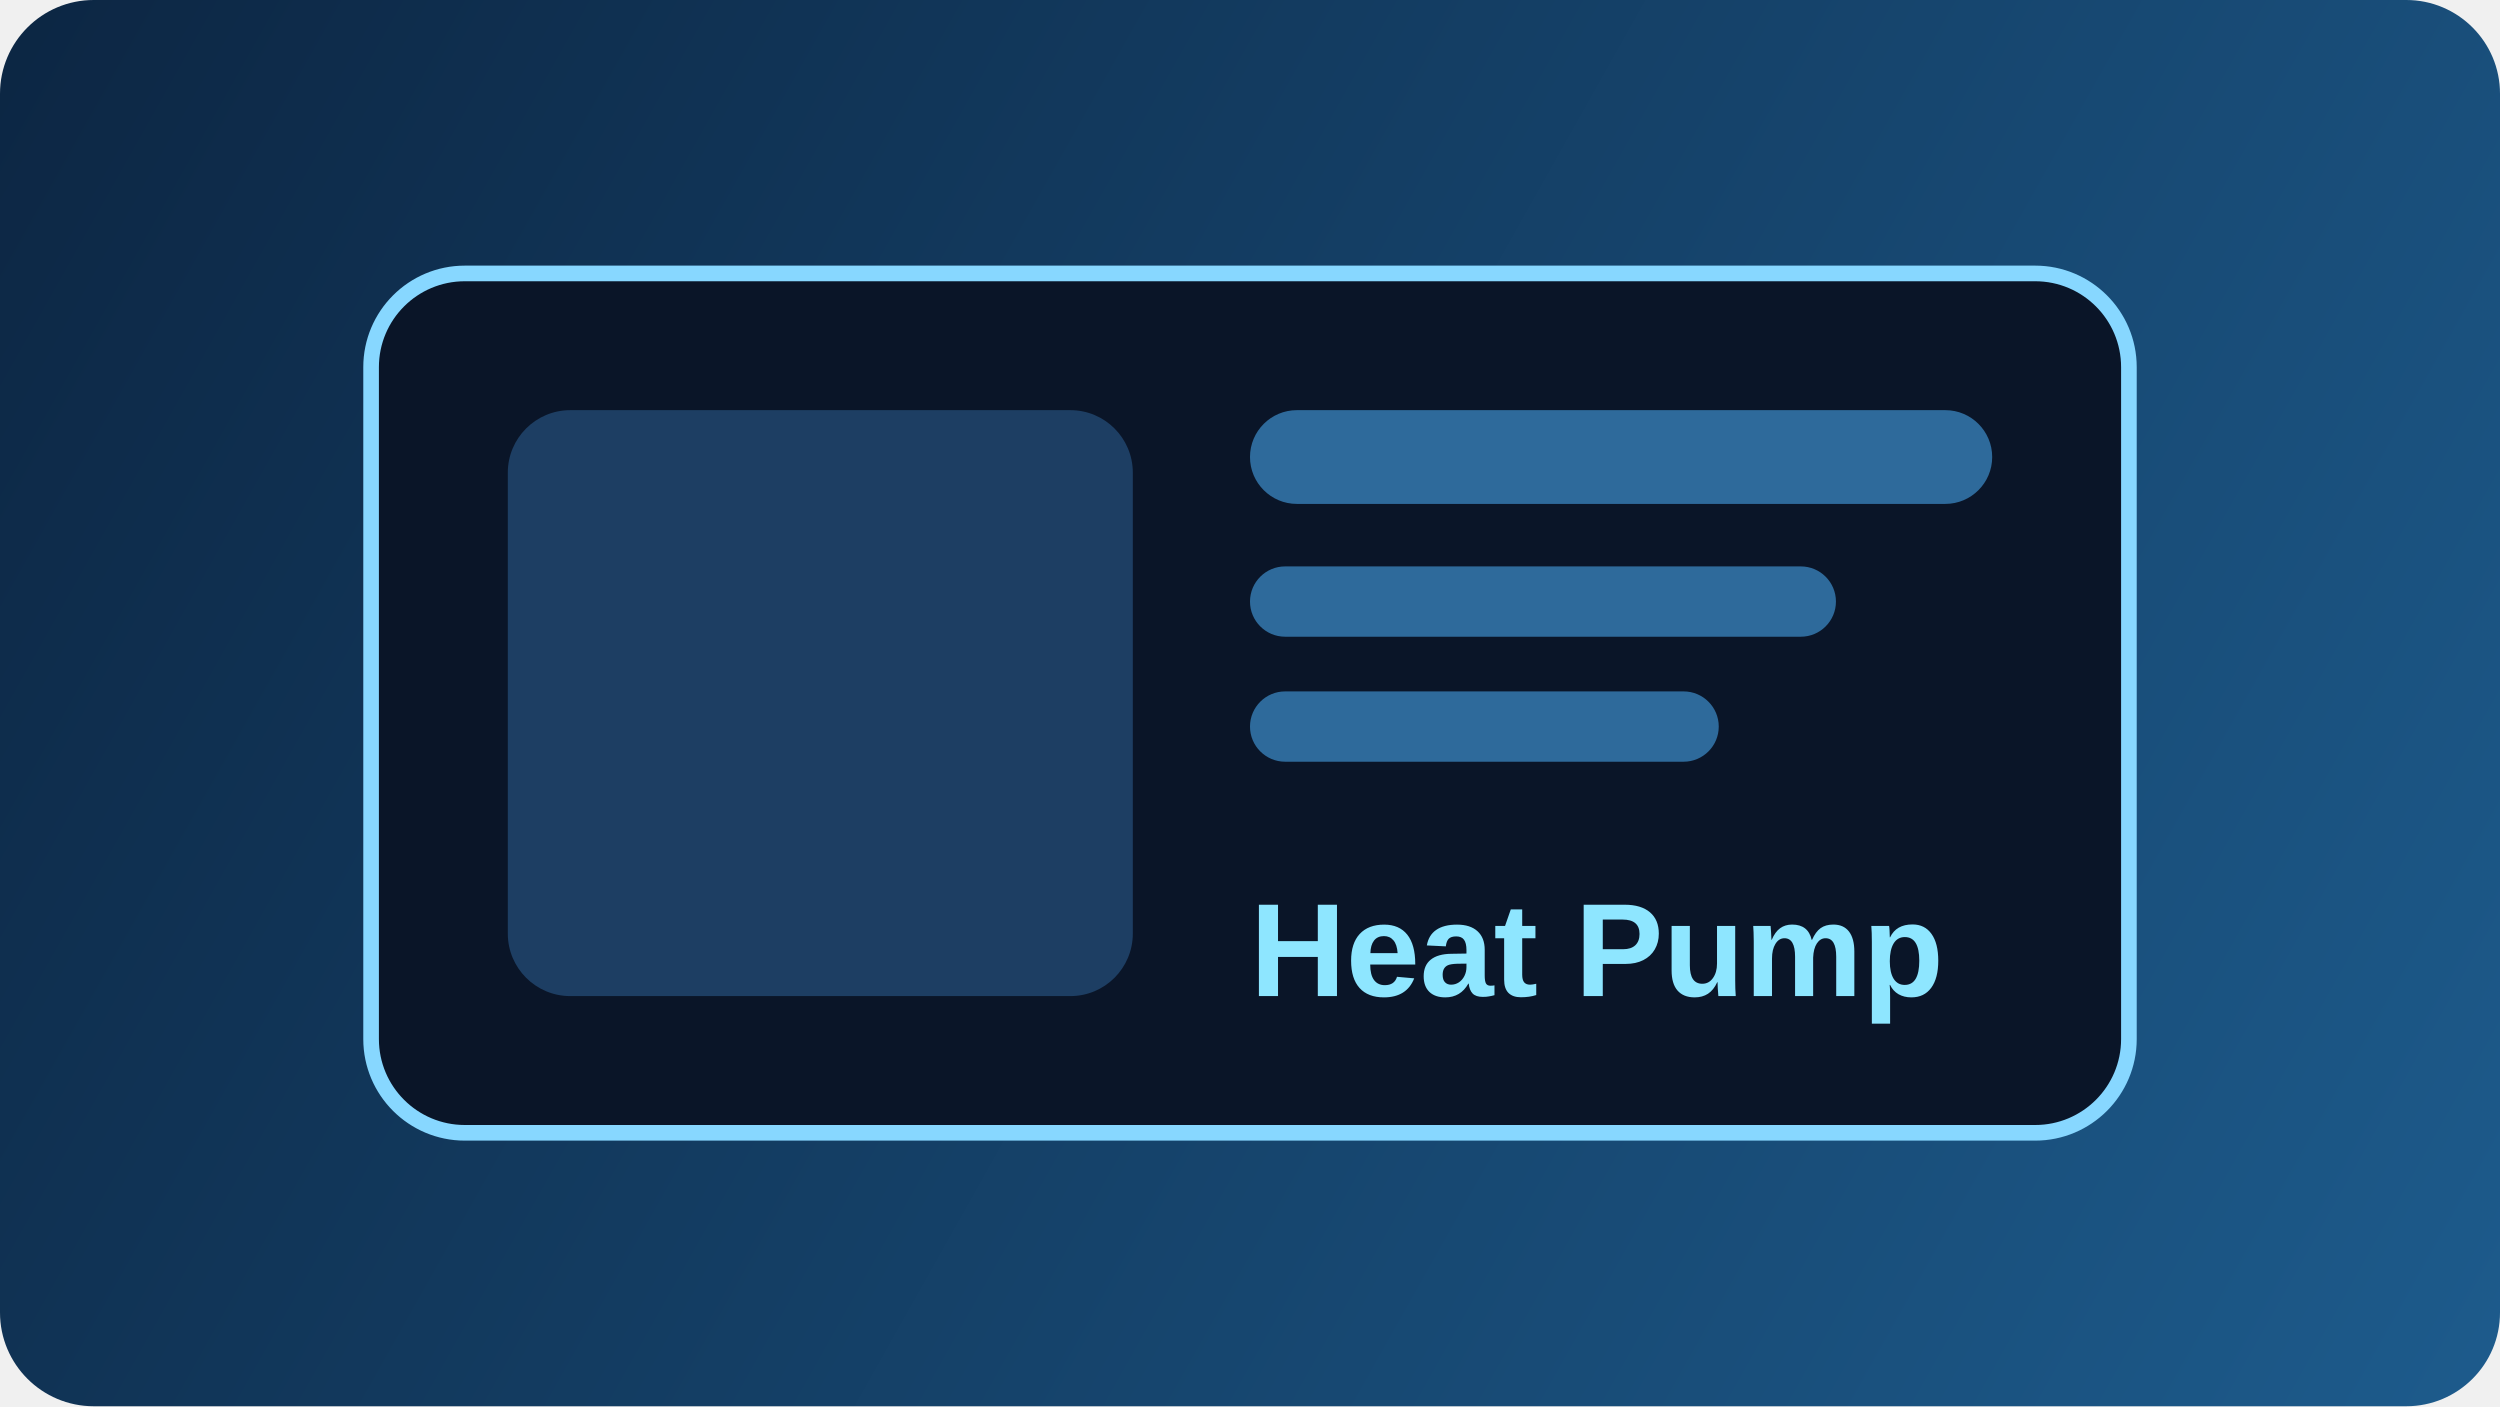
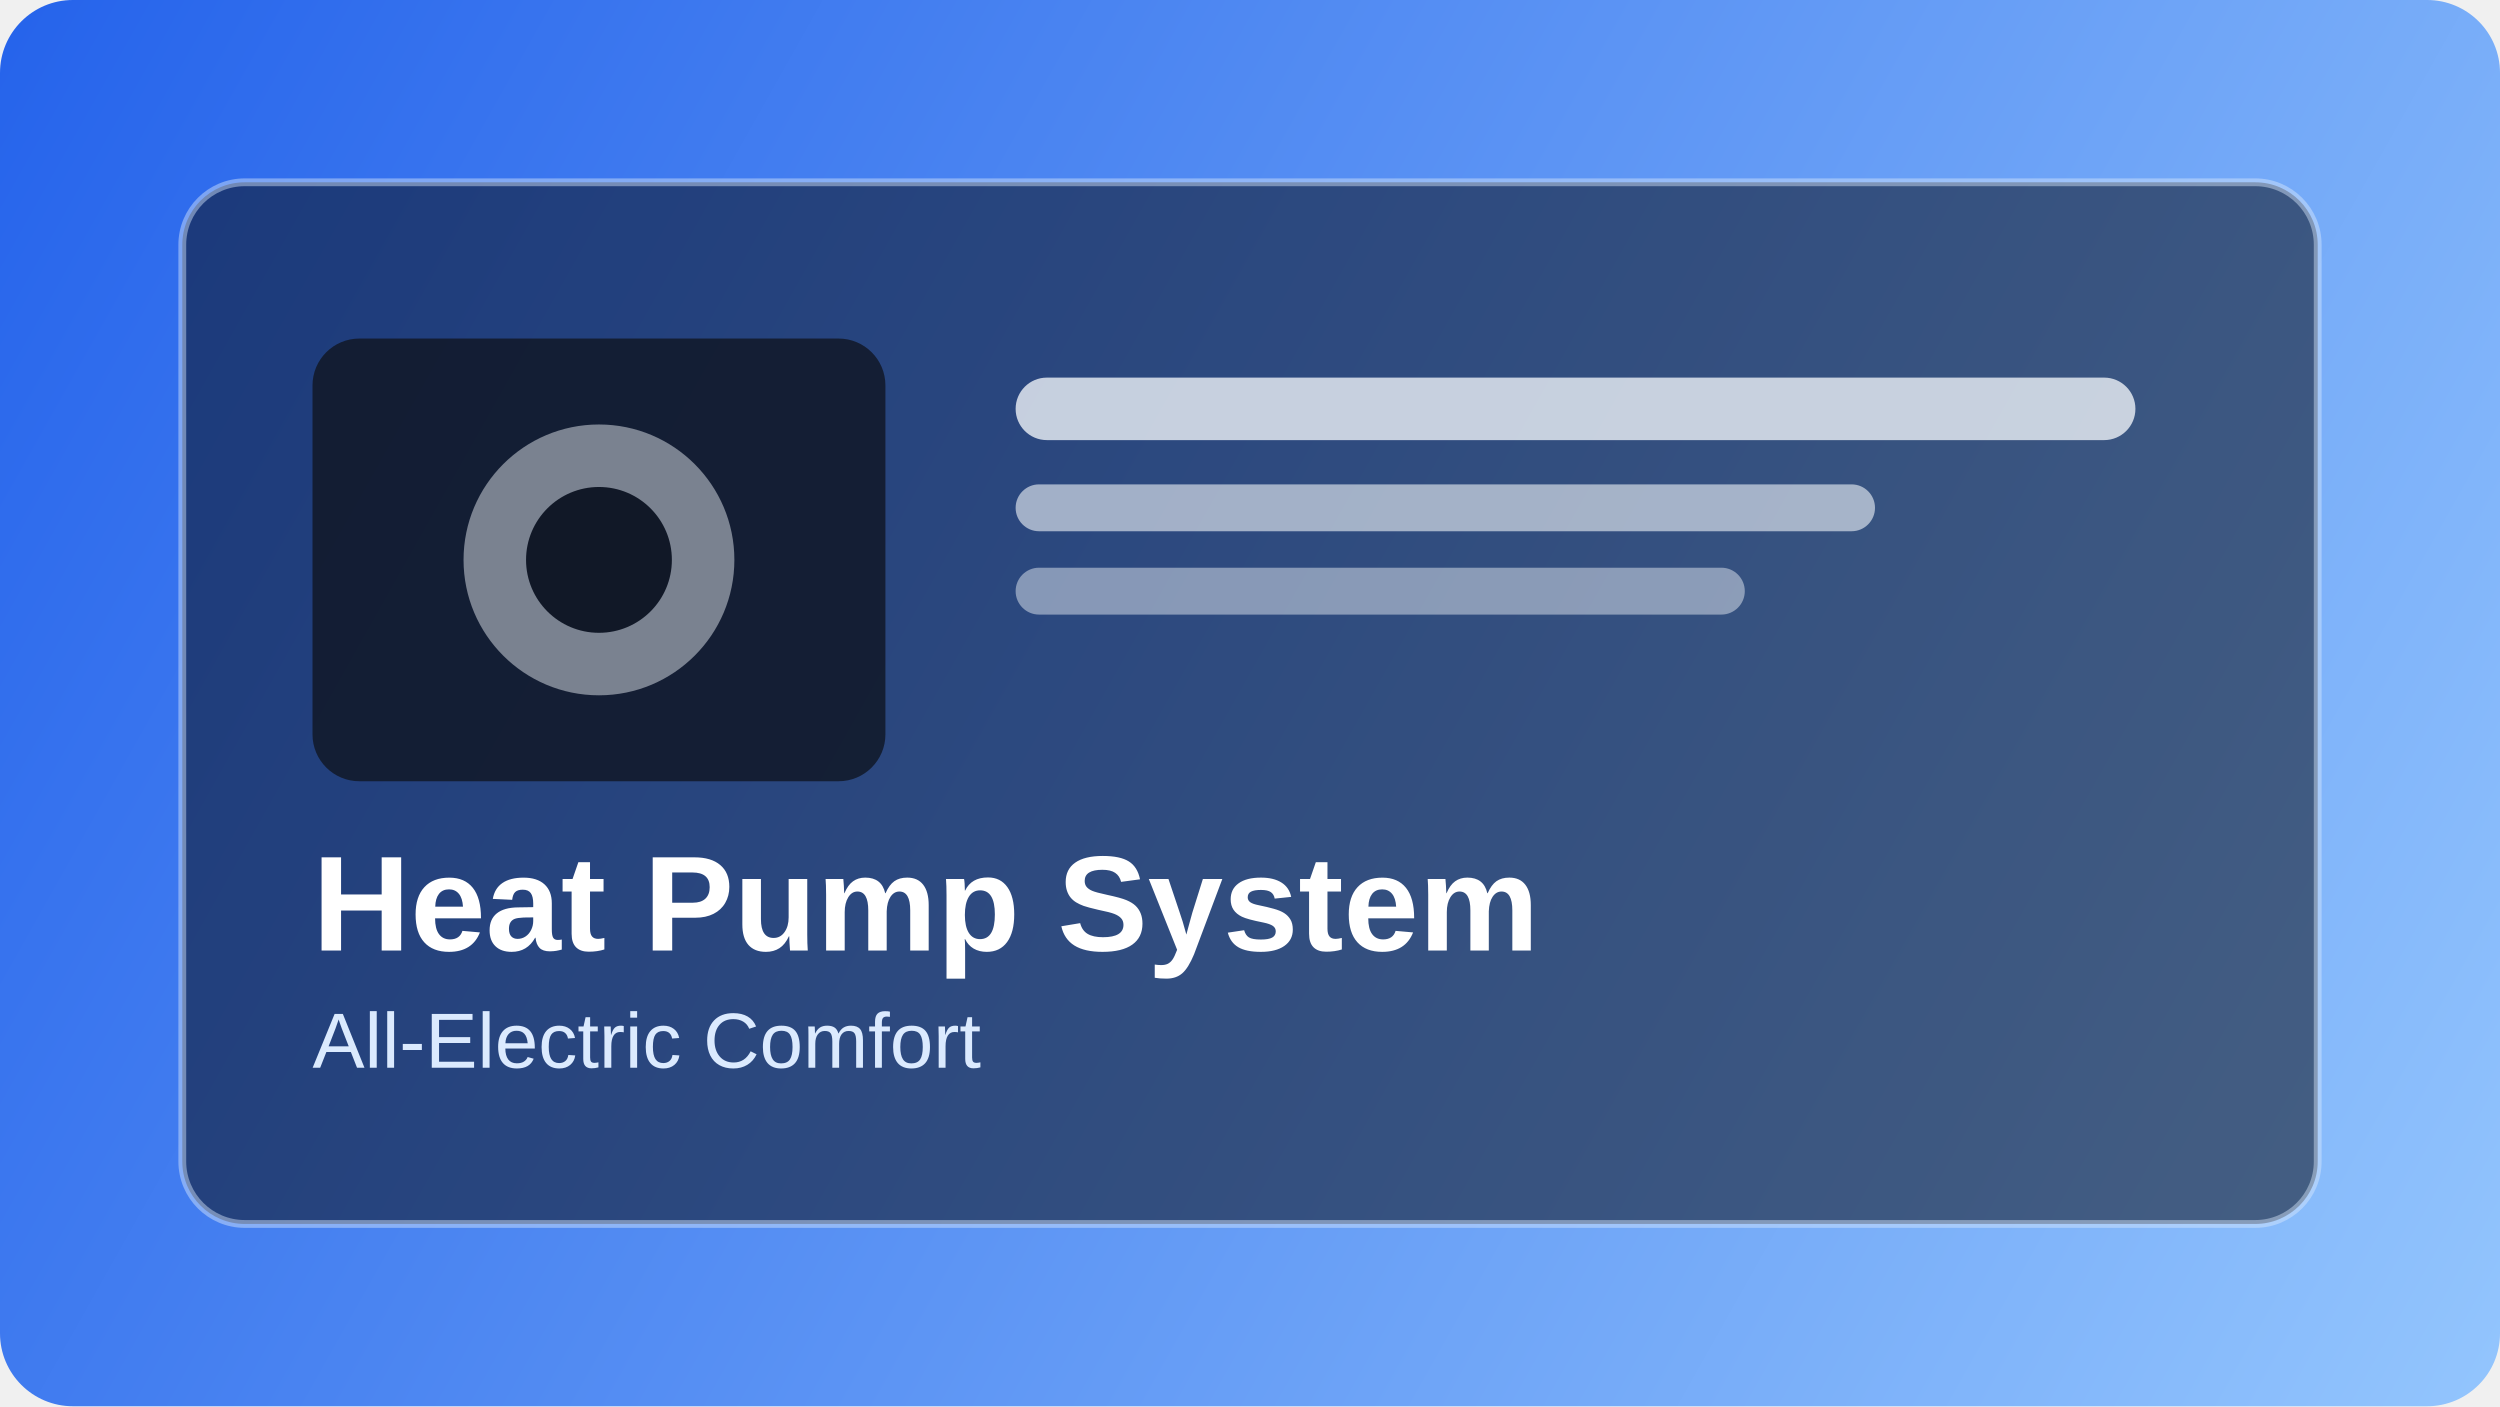
- <svg xmlns="http://www.w3.org/2000/svg" width="640" height="360" viewBox="0 0 640 360" fill="none">
+ <svg xmlns="http://www.w3.org/2000/svg" width="960" height="540" viewBox="0 0 960 540" fill="none">
  <defs>
-     <linearGradient id="g" x1="0" y1="0" x2="640" y2="360" gradientUnits="userSpaceOnUse">
-       <stop stop-color="#0C2643" />
-       <stop offset="1" stop-color="#1D5B8C" />
+     <linearGradient id="bg" x1="0" y1="0" x2="960" y2="540" gradientUnits="userSpaceOnUse">
+       <stop stop-color="#2563eb" />
+       <stop offset="1" stop-color="#93c5fd" />
    </linearGradient>
  </defs>
-   <rect width="640" height="360" rx="24" fill="url(#g)" />
-   <rect x="95" y="70" width="450" height="220" rx="24" fill="#0A1528" stroke="#87D7FF" stroke-width="4" />
-   <rect x="130" y="105" width="160" height="150" rx="16" fill="#1D3E63" />
-   <rect x="320" y="105" width="190" height="24" rx="12" fill="#2E6A9B" />
-   <rect x="320" y="145" width="150" height="18" rx="9" fill="#2E6A9B" />
-   <rect x="320" y="177" width="120" height="18" rx="9" fill="#2E6A9B" />
-   <text x="320" y="255" fill="#8EE6FF" font-size="34" font-family="Segoe UI,Arial,sans-serif" font-weight="700">Heat Pump</text>
+   <rect width="960" height="540" rx="28" fill="url(#bg)" />
+   <rect x="70" y="70" width="820" height="400" rx="24" fill="#0b1220" fill-opacity="0.55" stroke="#dbeafe" stroke-opacity="0.45" stroke-width="3" />
+   <rect x="120" y="130" width="220" height="170" rx="18" fill="#111827" fill-opacity="0.85" />
+   <circle cx="230" cy="215" r="52" fill="#9ca3af" fill-opacity="0.75" />
+   <circle cx="230" cy="215" r="28" fill="#111827" />
+   <rect x="390" y="145" width="430" height="24" rx="12" fill="#e2e8f0" fill-opacity="0.85" />
+   <rect x="390" y="186" width="330" height="18" rx="9" fill="#e2e8f0" fill-opacity="0.65" />
+   <rect x="390" y="218" width="280" height="18" rx="9" fill="#e2e8f0" fill-opacity="0.5" />
+   <text x="120" y="365" fill="#ffffff" font-size="52" font-family="Segoe UI, Arial, sans-serif" font-weight="700">Heat Pump System</text>
+   <text x="120" y="410" fill="#dbeafe" font-size="30" font-family="Segoe UI, Arial, sans-serif" font-weight="500">All-Electric Comfort</text>
</svg>
